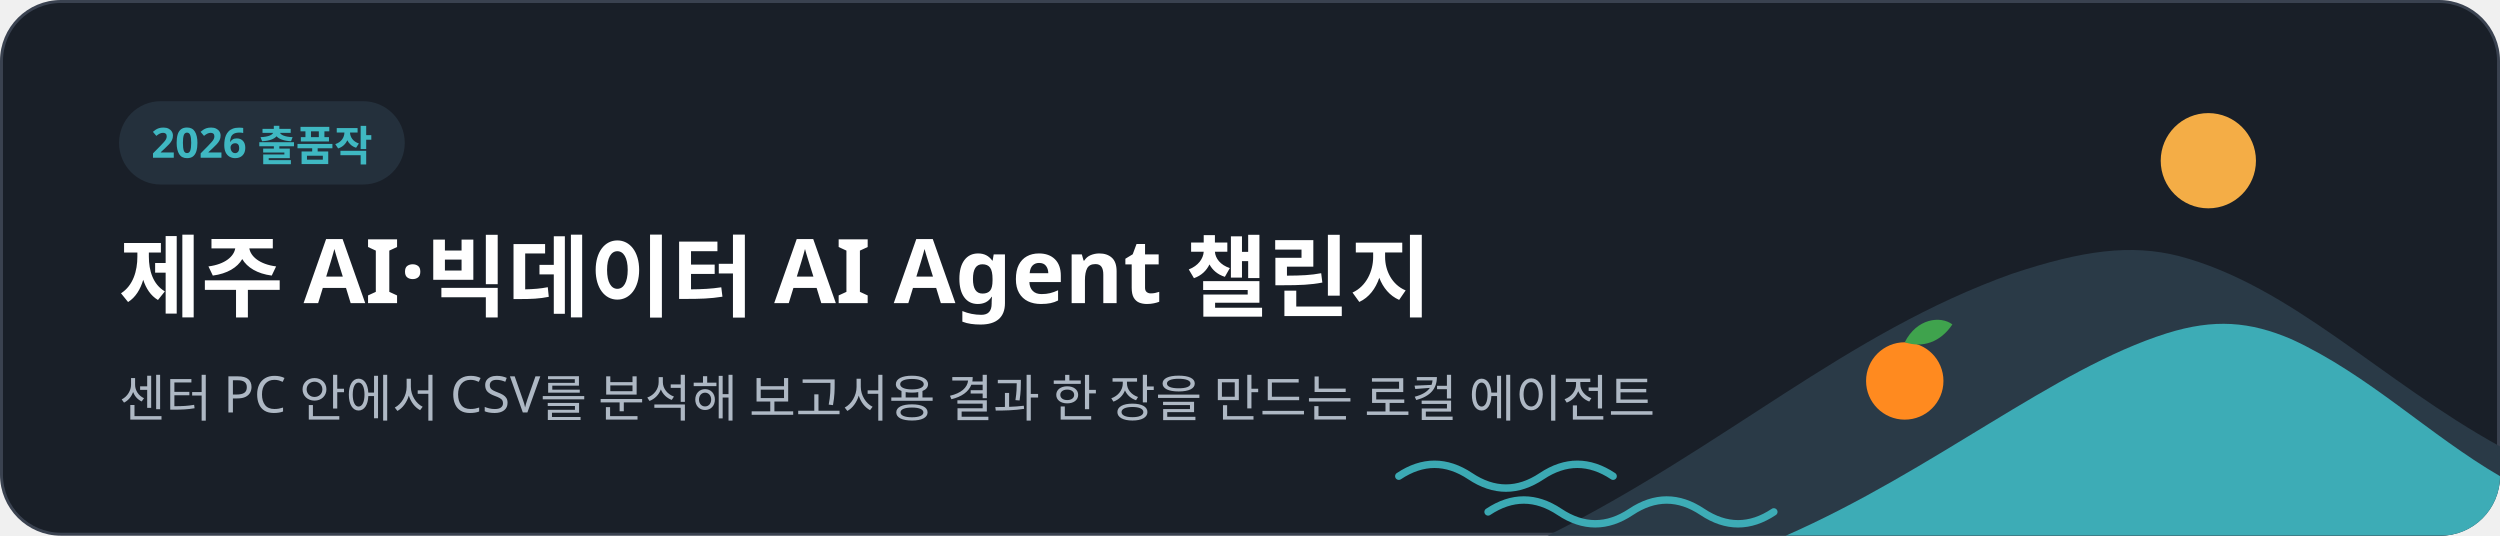
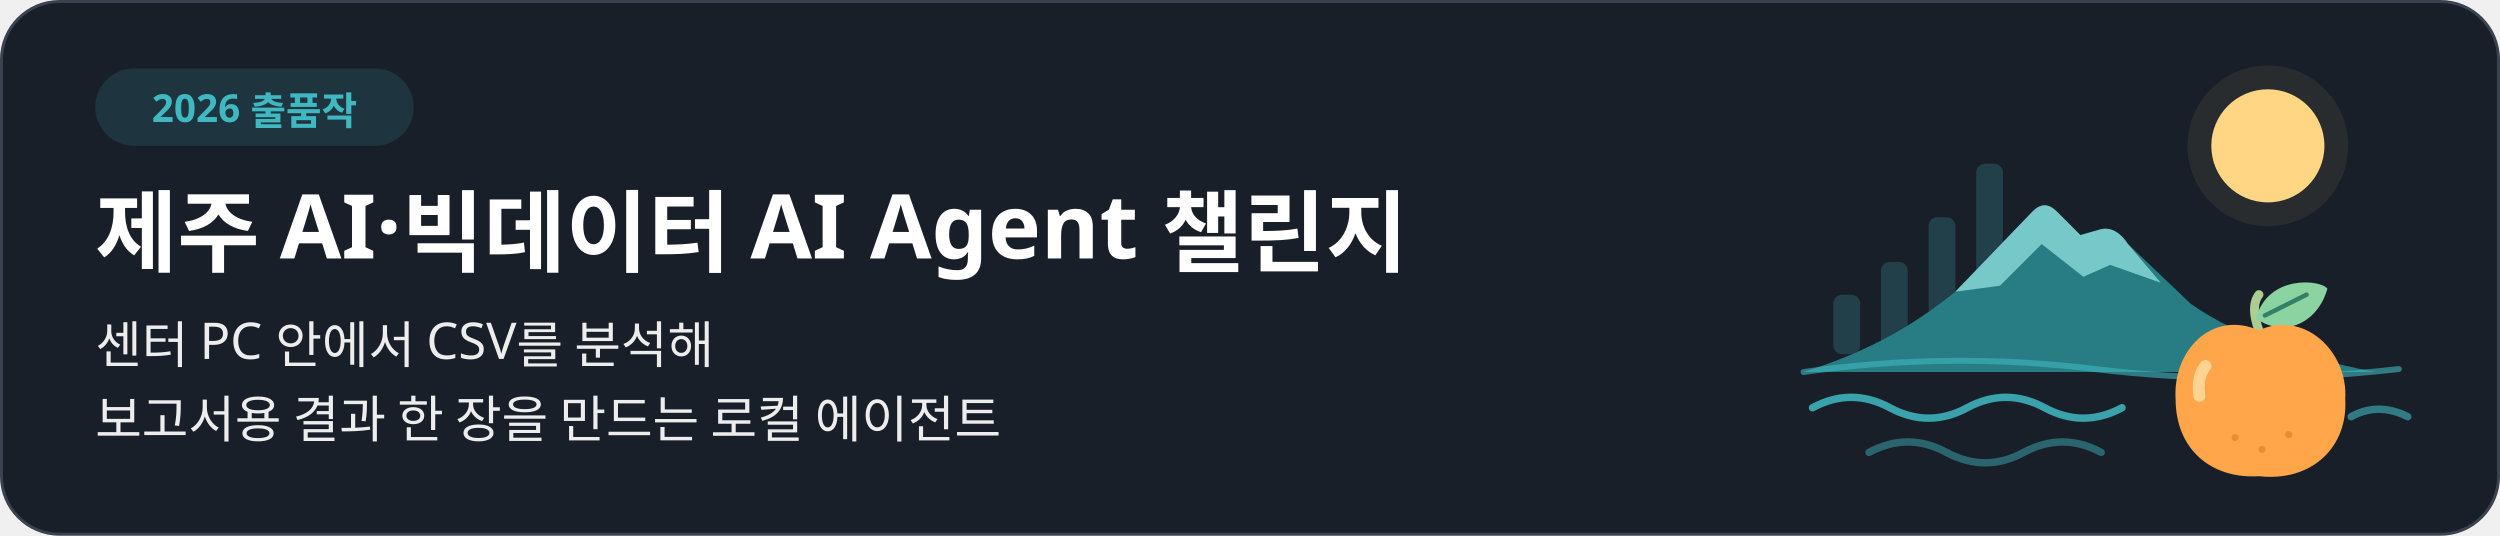
- <svg xmlns="http://www.w3.org/2000/svg" width="840" height="180" viewBox="0 0 840 180" role="img" aria-labelledby="t">
-   <rect x="0.5" y="0.5" width="839" height="179" rx="20" fill="#191F28" stroke="#3A4250" />
-   <g clip-path="url(#c)">
-     <clipPath id="c">
-       <rect width="840" height="180" rx="20" />
-     </clipPath>
-     <circle cx="742" cy="54" r="16" fill="#FFB547" opacity="0.95" />
-     <path d="M520 180 C580 150 620 112 676 92 C700 84 716 82 732 86 C770 96 800 128 840 150 L840 180 Z" fill="#2A3A47" />
-     <path d="M600 180 C650 158 690 124 728 112 C744 107 756 108 770 114 C796 126 816 146 840 160 L840 180 Z" fill="#3FB8C2" opacity="0.9" />
-     <g fill="none" stroke="#3FB8C2" stroke-width="2.5" stroke-linecap="round" opacity="0.9">
-       <path d="M470 160 q12 -8 24 0 t24 0 t24 0" />
-       <path d="M500 172 q12 -8 24 0 t24 0 t24 0 t24 0" />
+ <svg xmlns="http://www.w3.org/2000/svg" width="840" height="180" viewBox="0 0 840 180" role="img" aria-labelledby="banner-title banner-description">
+   <defs>
+     <linearGradient id="background" x1="0" y1="0" x2="840" y2="180" gradientUnits="userSpaceOnUse">
+       <stop stop-color="#0E7C86" />
+       <stop offset="1" stop-color="#0A5960" />
+     </linearGradient>
+   </defs>
+   <rect x="0.5" y="0.5" width="839" height="179" rx="19.5" fill="#191F28" stroke="#3A4250" />
+   <g id="copy" font-family="'Pretendard', 'Apple SD Gothic Neo', 'Malgun Gothic', 'Noto Sans KR', sans-serif" fill="#FFFFFF">
+     <rect x="32" y="23" width="107" height="26" rx="13" fill="#3FB8C2" fill-opacity="0.14" />
+     <text x="85.5" y="41" text-anchor="middle" font-size="13" font-weight="700" fill="#3FB8C2">2026 출품작</text>
+     <text x="32" y="89" font-size="30" font-weight="800" textLength="524" lengthAdjust="spacingAndGlyphs">제주 AI·빅데이터 AI Agent 챌린지</text>
+     <text x="32" y="122" font-size="17" font-weight="400" fill-opacity="0.92">
+       <tspan x="32">센터 PC 안에서 CSV를 분석해</tspan>
+       <tspan x="32" dy="25">보고서용 결과 한 장을 만드는 로컬 에이전트</tspan>
+     </text>
+   </g>
+   <g id="jeju-illustration" transform="translate(600 20)" aria-hidden="true">
+     <circle cx="162" cy="29" r="19" fill="#FFD684" />
+     <circle cx="162" cy="29" r="27" fill="#FFD684" fill-opacity="0.07" />
+     <g fill="#3FB8C2" fill-opacity="0.22">
+       <rect x="16" y="79" width="9" height="20" rx="3" />
+       <rect x="32" y="68" width="9" height="31" rx="3" />
+       <rect x="48" y="53" width="9" height="46" rx="3" />
+       <rect x="64" y="35" width="9" height="64" rx="3" />
    </g>
-     <circle cx="640" cy="128" r="13" fill="#FF8A1F" />
-     <path d="M640 115 c4 -8 12 -9 16 -6 c-4 6 -10 8 -16 6z" fill="#3FA34D" />
-   </g>
-   <g font-family="'Pretendard', 'Apple SD Gothic Neo', 'Malgun Gothic', 'Noto Sans KR', sans-serif">
-     <rect x="40" y="34" width="96" height="28" rx="14" fill="#24303C" />
-     <text x="88" y="53" font-size="14" font-weight="700" fill="#3FB8C2" text-anchor="middle">2026 출품작</text>
-     <text x="40" y="104" font-size="30" font-weight="800" fill="#FFFFFF">제주 AI·빅데이터 AI Agent 챌린지</text>
-     <text x="40" y="140" font-size="17" fill="#AEB8C4">센터 PC 안에서 CSV를 분석해 보고서용 결과 한 장을 만드는 로컬 에이전트</text>
+     <path d="M6 105 C25 99 41 91 57 78 L83 51 Q87 47 91 51 L99 59 L106 57 Q111 56 115 62 L136 82 Q157 97 198 105 Z" fill="#277D83" />
+     <path d="M57 78 L83 51 Q87 47 91 51 L99 59 L106 57 Q111 56 115 62 L126 75 L109 69 L100 73 L86 62 L72 76 Z" fill="#76C9C8" />
+     <path d="M6 105 Q55 98 104 104 T206 104" fill="none" stroke="#3FB8C2" stroke-width="2" stroke-linecap="round" opacity="0.6" />
+     <g fill="none" stroke="#3FB8C2" stroke-width="2.5" stroke-linecap="round">
+       <path d="M9 117 Q22 110 35 117 T61 117 T87 117 T113 117" opacity="0.85" />
+       <path d="M28 132 Q41 125 54 132 T80 132 T106 132" opacity="0.45" />
+       <path d="M190 120 Q199 115 209 120" opacity="0.6" />
+     </g>
+     <path d="M159 91 Q156 83 159 79" fill="none" stroke="#AACD91" stroke-width="3" stroke-linecap="round" />
+     <path d="M158 87 C162 72 180 74 182 77 C179 88 168 94 158 87 Z" fill="#8BD3A0" />
+     <path d="M161 86 L175 79" fill="none" stroke="#367E69" stroke-width="1.5" stroke-linecap="round" />
+     <path d="M159 91 C143 84 130 98 131 114 C131 131 143 141 159 140 C177 142 189 130 188 114 C189 98 174 84 159 91 Z" fill="#FFA64A" />
+     <path d="M141 103 Q138 107 139 113" fill="none" stroke="#FFD492" stroke-width="4" stroke-linecap="round" />
+     <g fill="#DB7B2C" opacity="0.6">
+       <circle cx="151" cy="127" r="1.2" />
+       <circle cx="160" cy="131" r="1.2" />
+       <circle cx="169" cy="126" r="1.2" />
+     </g>
  </g>
</svg>
